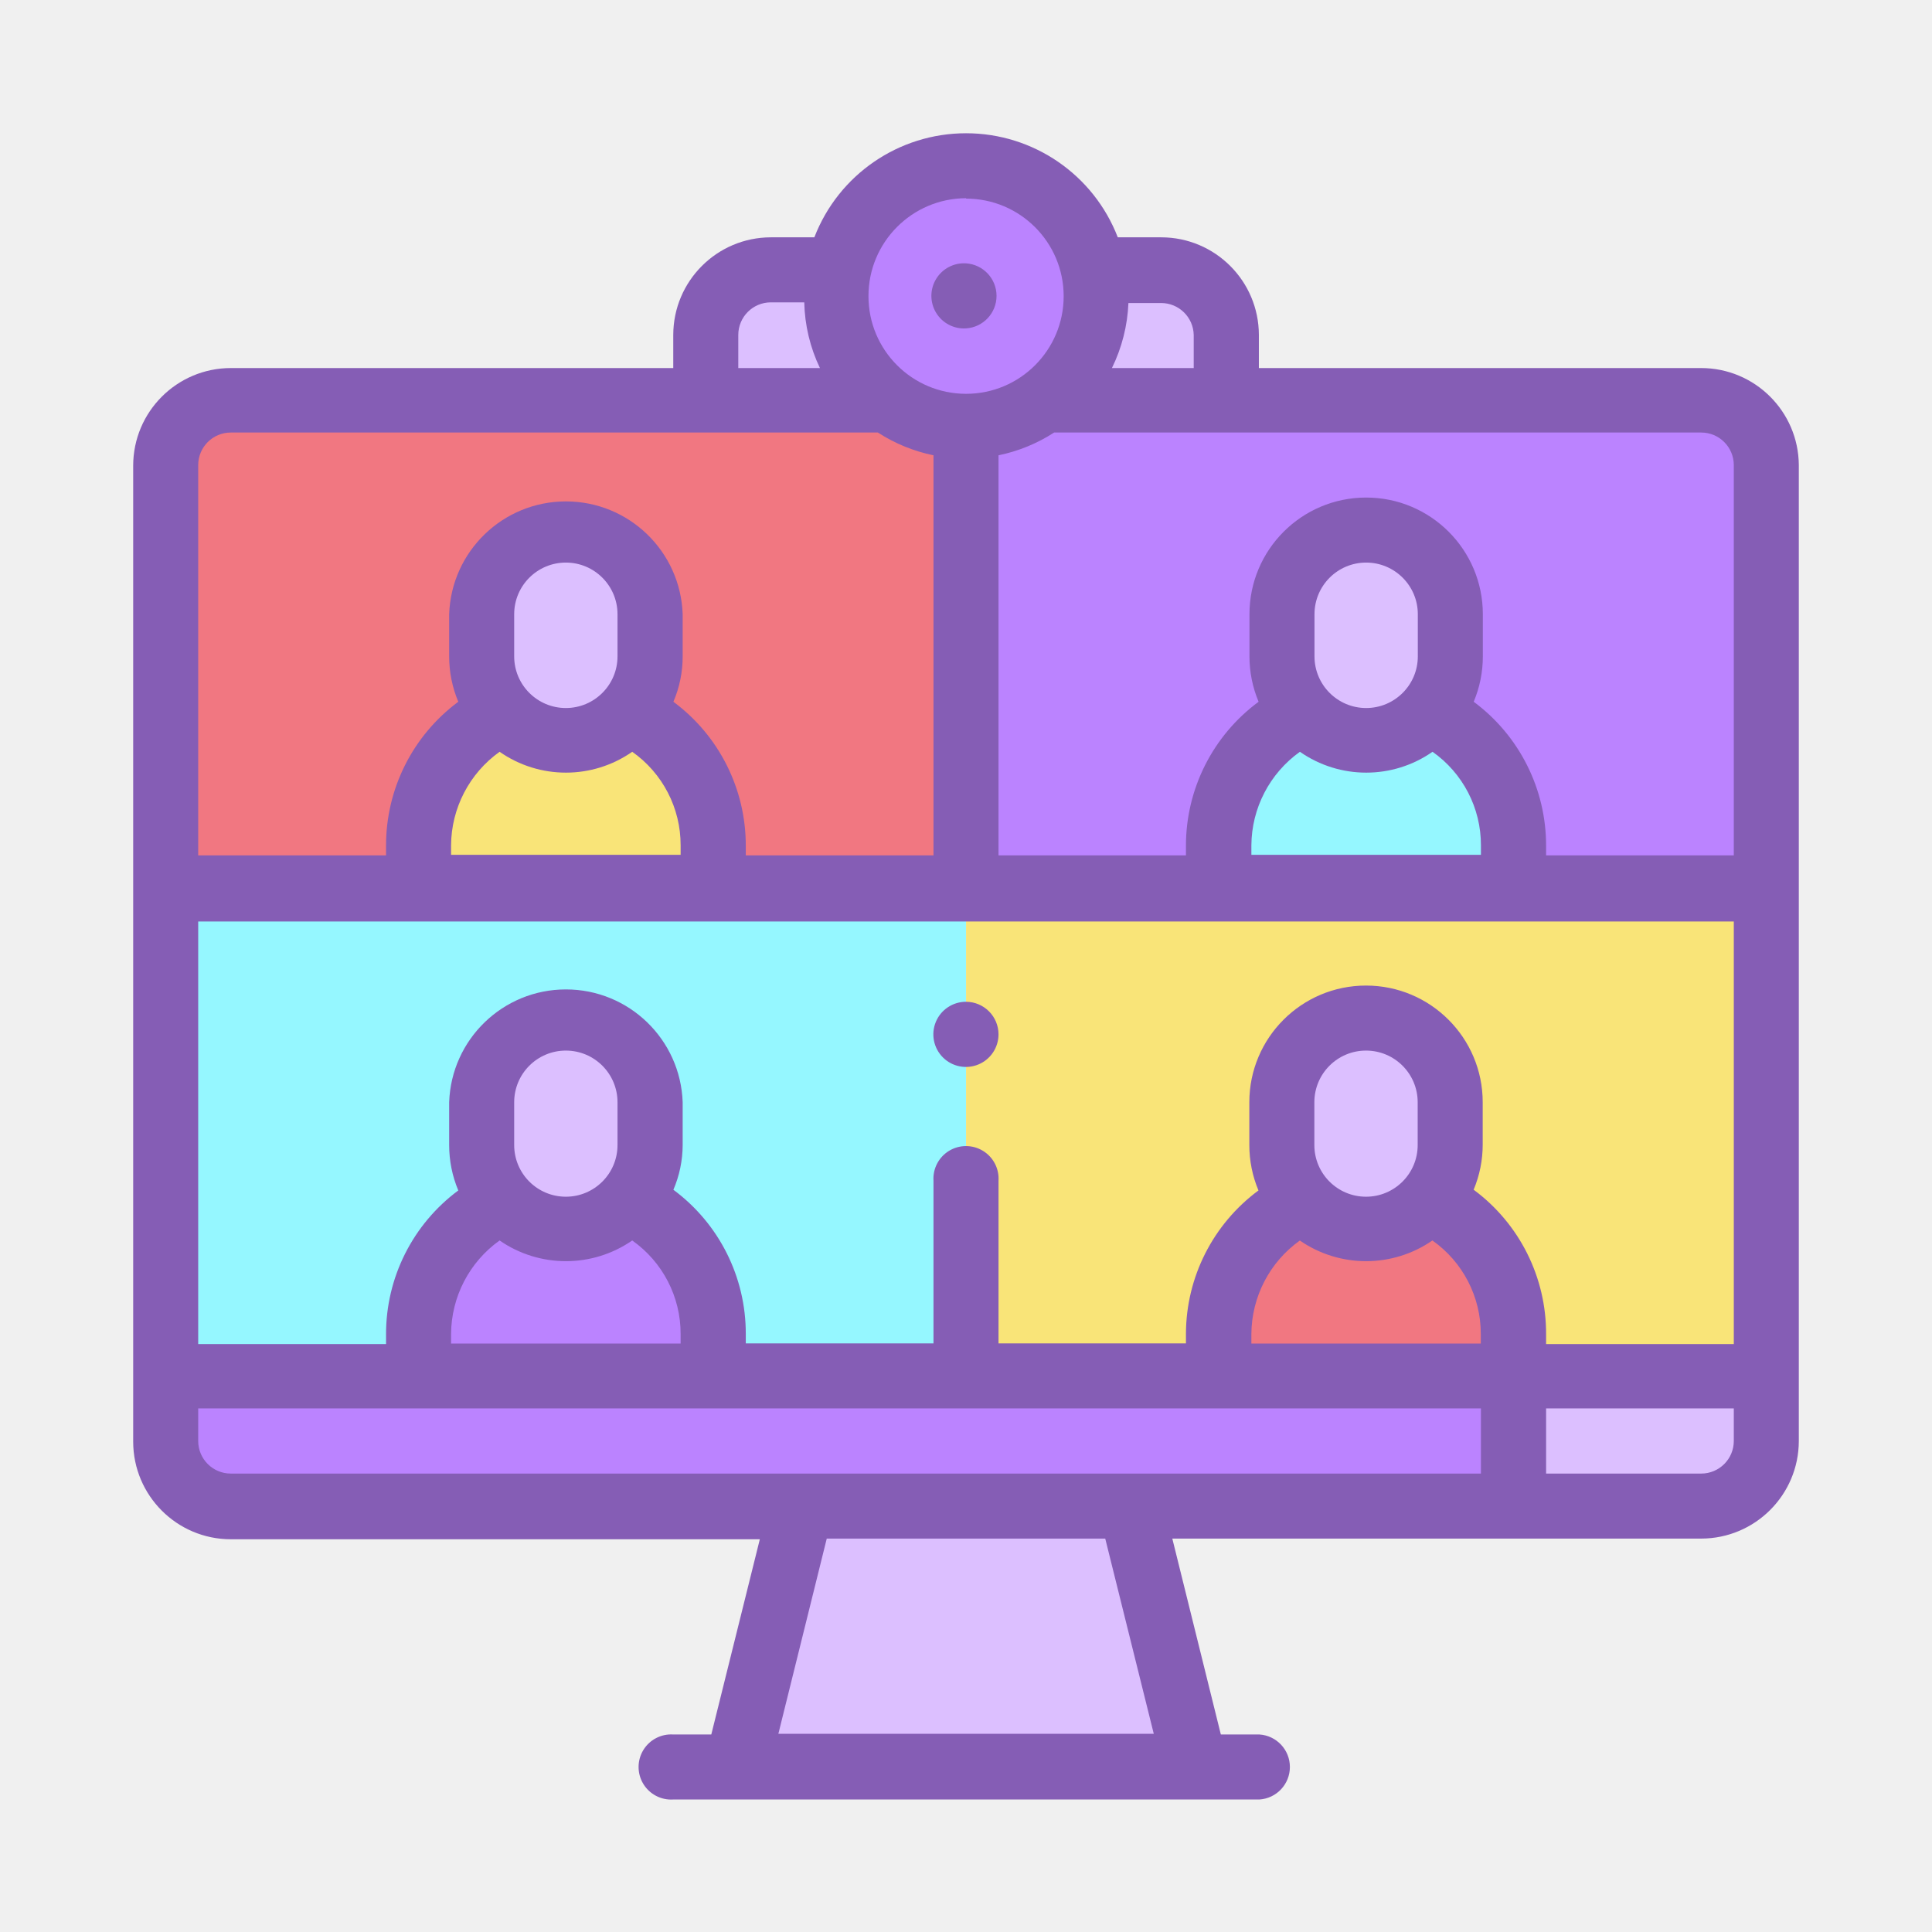
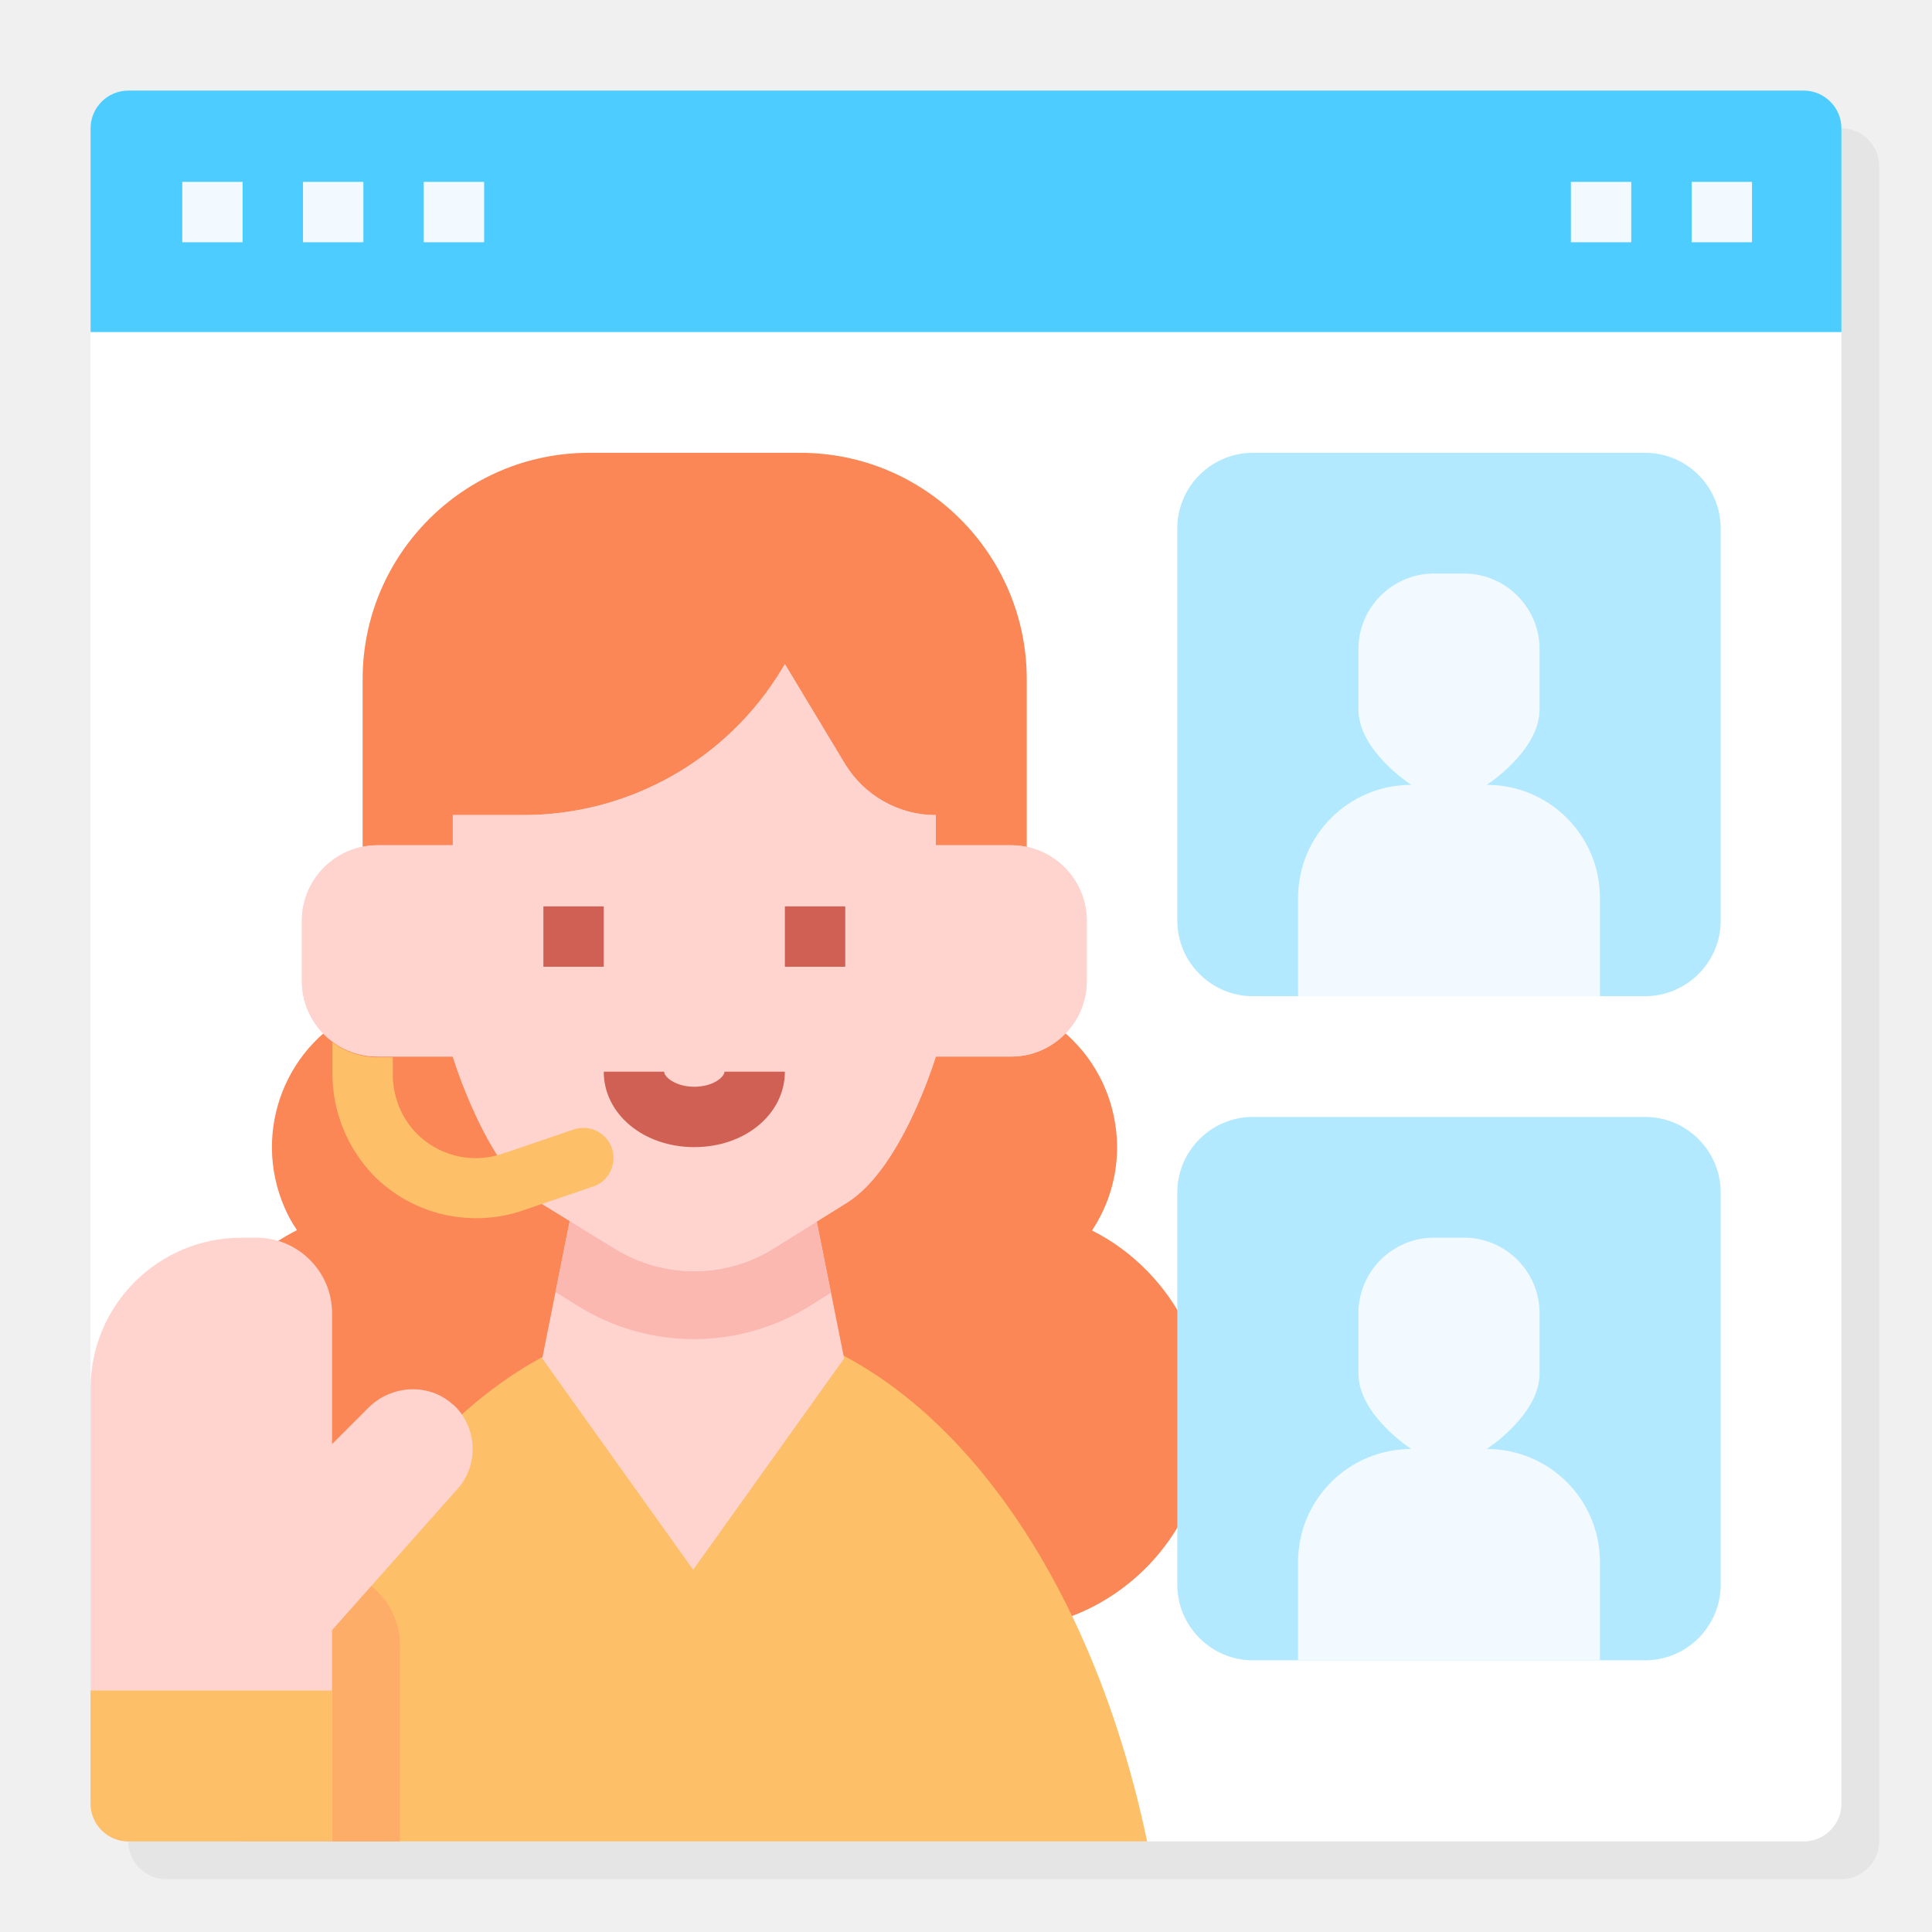
- <svg xmlns="http://www.w3.org/2000/svg" id="Capa_1" data-name="Capa 1" viewBox="0 0 141.73 141.73">
-   <defs>
-     <style>.cls-1{fill:#bb83ff;}.cls-1,.cls-2,.cls-3,.cls-4,.cls-5{fill-rule:evenodd;}.cls-2{fill:#dcbfff;}.cls-3{fill:#f9e478;}.cls-4{fill:#95f7ff;}.cls-5{fill:#f17781;}.cls-6{fill:#855db5;}</style>
-   </defs>
-   <path class="cls-1" d="M70.87,31.25a9.55,9.55,0,0,0,9.54-9.55,9.3,9.3,0,0,0-.19-1.91,9.55,9.55,0,0,0-18.71,0,10.06,10.06,0,0,0-.19,1.91,9.55,9.55,0,0,0,9.55,9.55Z" />
-   <path class="cls-2" d="M65.14,29.34a9.52,9.52,0,0,1-3.82-7.64,10.06,10.06,0,0,1,.19-1.91h-5a4.79,4.79,0,0,0-4.78,4.78v4.77Z" />
-   <path class="cls-2" d="M80.41,21.7a9.52,9.52,0,0,1-3.82,7.64H90V24.57a4.79,4.79,0,0,0-4.77-4.78h-5A9.3,9.3,0,0,1,80.41,21.7Z" />
-   <path class="cls-2" d="M47.69,45.06a6.18,6.18,0,0,0-12.36,0v3.09a6.18,6.18,0,0,0,12.36,0Z" />
-   <path class="cls-3" d="M46.1,52.27a6.14,6.14,0,0,1-9.18,0,10.84,10.84,0,0,0-6.22,9.78v3.09H52.32V62.05a10.84,10.84,0,0,0-6.22-9.78Z" />
-   <path class="cls-2" d="M47.69,80.86a6.18,6.18,0,0,0-12.36,0V84a6.18,6.18,0,0,0,12.36,0Z" />
-   <path class="cls-1" d="M46.1,88.07a6.14,6.14,0,0,1-9.18,0,10.83,10.83,0,0,0-6.22,9.78v3.09H52.32V97.85A10.83,10.83,0,0,0,46.1,88.07Z" />
-   <path class="cls-2" d="M106.4,45.06a6.18,6.18,0,0,0-12.36,0v3.09a6.18,6.18,0,0,0,12.36,0Z" />
-   <path class="cls-4" d="M104.81,52.27a6.14,6.14,0,0,1-9.18,0,10.84,10.84,0,0,0-6.22,9.78v3.09H111V62.05a10.84,10.84,0,0,0-6.22-9.78Z" />
-   <path class="cls-2" d="M106.4,80.86a6.18,6.18,0,0,0-12.36,0V84a6.18,6.18,0,0,0,12.36,0Z" />
-   <path class="cls-5" d="M104.81,88.07a6.14,6.14,0,0,1-9.18,0,10.83,10.83,0,0,0-6.22,9.78v3.09H111V97.85A10.83,10.83,0,0,0,104.81,88.07Z" />
-   <path class="cls-1" d="M70.87,100.94H12.16v4.77a4.78,4.78,0,0,0,4.77,4.77H111v-9.54H70.87Z" />
-   <path class="cls-2" d="M111,100.94v9.54H124.8a4.78,4.78,0,0,0,4.78-4.77v-4.77H111Z" />
-   <path class="cls-5" d="M52.32,65.14H70.87V31.25a9.49,9.49,0,0,1-5.73-1.91H16.93a4.79,4.79,0,0,0-4.77,4.77v31H30.7V62.05a10.84,10.84,0,0,1,6.22-9.78,6.16,6.16,0,0,1-1.59-4.12V45.06a6.18,6.18,0,0,1,12.36,0v3.09a6.11,6.11,0,0,1-1.59,4.12,10.84,10.84,0,0,1,6.22,9.78v3.09Z" />
-   <path class="cls-4" d="M70.87,65.14H12.16v35.8H30.7V97.85a10.83,10.83,0,0,1,6.22-9.78A6.16,6.16,0,0,1,35.33,84V80.86a6.18,6.18,0,0,1,12.36,0V84a6.13,6.13,0,0,1-1.59,4.12,10.83,10.83,0,0,1,6.22,9.78v3.09H70.87V65.14Z" />
-   <path class="cls-1" d="M70.87,31.25V65.14H89.41V62.05a10.84,10.84,0,0,1,6.22-9.78A6.11,6.11,0,0,1,94,48.15V45.06a6.18,6.18,0,0,1,12.36,0v3.09a6.11,6.11,0,0,1-1.59,4.12A10.84,10.84,0,0,1,111,62.05v3.09h18.55v-31a4.79,4.79,0,0,0-4.78-4.77H76.59a9.46,9.46,0,0,1-5.72,1.91Z" />
-   <path class="cls-3" d="M89.41,65.14H70.87v35.8H89.41V97.85a10.83,10.83,0,0,1,6.22-9.78A6.11,6.11,0,0,1,94,84V80.86a6.18,6.18,0,0,1,12.36,0V84a6.13,6.13,0,0,1-1.59,4.12A10.83,10.83,0,0,1,111,97.85v3.09h18.55V65.14H89.41Z" />
-   <path class="cls-2" d="M58.78,110.48H83l4.73,19.1H54.05Z" />
-   <path class="cls-6" d="M124.8,27H92.35V24.57a7.17,7.17,0,0,0-7.16-7.16H82a11.93,11.93,0,0,0-22.26,0H56.55a7.17,7.17,0,0,0-7.16,7.16V27H16.93a7.17,7.17,0,0,0-7.16,7.16v71.6a7.17,7.17,0,0,0,7.16,7.16H55.74l-3.56,14.32H49.39a2.39,2.39,0,1,0,0,4.77h43a2.39,2.39,0,0,0,0-4.77H89.56L86,112.87h38.8a7.17,7.17,0,0,0,7.16-7.16V34.11A7.17,7.17,0,0,0,124.8,27ZM104,84a3.79,3.79,0,0,1-7.58,0V80.86a3.79,3.79,0,0,1,7.58,0Zm-8.65,7a8.55,8.55,0,0,0,9.73,0,8.37,8.37,0,0,1,3.55,6.86v.7H91.8v-.7A8.49,8.49,0,0,1,95.36,91Zm12.75-3.71a8.57,8.57,0,0,0,.67-3.33V80.86a8.56,8.56,0,1,0-17.12,0V84a8.57,8.57,0,0,0,.67,3.33A13.12,13.12,0,0,0,87,97.85v.7H73.25V86.62a2.39,2.39,0,1,0-4.77,0V98.55H54.71v-.7A13.12,13.12,0,0,0,49.4,87.28,8.4,8.4,0,0,0,50.08,84V80.86a8.57,8.57,0,0,0-17.13,0V84a8.57,8.57,0,0,0,.67,3.33,13.11,13.11,0,0,0-5.3,10.57v.7H14.54v-31H127.19v31H113.42v-.7A13.12,13.12,0,0,0,108.11,87.28ZM45.3,84a3.79,3.79,0,0,1-7.58,0V80.86a3.79,3.79,0,0,1,7.58,0Zm-8.65,7a8.55,8.55,0,0,0,9.73,0,8.37,8.37,0,0,1,3.55,6.86v.7H33.09v-.7A8.49,8.49,0,0,1,36.65,91ZM45.3,48.15a3.79,3.79,0,0,1-7.58,0V45.06a3.79,3.79,0,0,1,7.58,0Zm-8.65,7a8.5,8.5,0,0,0,9.73,0,8.37,8.37,0,0,1,3.55,6.86v.7H33.09v-.7a8.5,8.5,0,0,1,3.56-6.86Zm67.36-7a3.79,3.79,0,0,1-7.58,0V45.06a3.79,3.79,0,0,1,7.58,0Zm-8.65,7a8.5,8.5,0,0,0,9.73,0,8.37,8.37,0,0,1,3.55,6.86v.7H91.8v-.7a8.5,8.5,0,0,1,3.56-6.86Zm31.83-21.08V62.75H113.42v-.7a13.12,13.12,0,0,0-5.31-10.57,8.57,8.57,0,0,0,.67-3.33V45.06a8.56,8.56,0,0,0-17.12,0v3.09a8.57,8.57,0,0,0,.67,3.33A13.12,13.12,0,0,0,87,62.05v.7H73.25V33.4a11.92,11.92,0,0,0,4.08-1.67H124.8A2.39,2.39,0,0,1,127.19,34.11ZM87.57,24.57V27h-6a11.92,11.92,0,0,0,1.21-4.77h2.4A2.39,2.39,0,0,1,87.57,24.57Zm-16.7-10a7.16,7.16,0,1,1-7.16,7.16A7.18,7.18,0,0,1,70.87,14.54ZM54.16,27V24.57a2.39,2.39,0,0,1,2.39-2.39H59A11.75,11.75,0,0,0,60.15,27ZM14.54,34.11a2.39,2.39,0,0,1,2.39-2.38H64.4a11.92,11.92,0,0,0,4.08,1.67V62.75H54.71v-.7A13.12,13.12,0,0,0,49.4,51.48a8.4,8.4,0,0,0,.68-3.33V45.06a8.57,8.57,0,0,0-17.13,0v3.09a8.57,8.57,0,0,0,.67,3.33,13.11,13.11,0,0,0-5.3,10.57v.7H14.54Zm0,71.6v-2.39h94.1v4.78H16.93a2.39,2.39,0,0,1-2.39-2.39Zm70.1,21.48H57.1l3.55-14.32H81.08ZM124.8,108.1H113.42v-4.78h13.77v2.39a2.39,2.39,0,0,1-2.39,2.39Z" />
-   <path class="cls-6" d="M70.87,24.09a2.39,2.39,0,0,0,0-4.77h0a2.39,2.39,0,1,0,0,4.77Z" />
-   <path class="cls-6" d="M70.87,73.49a2.39,2.39,0,1,0,2.38,2.39h0A2.39,2.39,0,0,0,70.87,73.49Z" />
+ <svg xmlns="http://www.w3.org/2000/svg" version="1.1" id="Flat" x="0px" y="0px" viewBox="0 0 512 512" style="enable-background:new 0 0 512 512;" xml:space="preserve">
+   <style type="text/css">
+ 	.st0{opacity:5.000000e-02;}
+ 	.st1{fill:#FFFFFF;}
+ 	.st2{fill:#4DCCFF;}
+ 	.st3{fill:#FB8656;}
+ 	.st4{fill:#FDBF67;}
+ 	.st5{fill:#FDAD67;}
+ 	.st6{fill:#FFD4CF;}
+ 	.st7{fill:#FBB8B0;}
+ 	.st8{fill:#D16054;}
+ 	.st9{fill:#F2FAFF;}
+ 	.st10{fill:#B3E9FF;}
+ </style>
+   <path class="st0" d="M488,34H44c-5.5,0-10,4.5-10,10v54v280v80v30c0,5.5,4.5,10,10,10h30h24h18h198h174c5.5,0,10-4.5,10-10V98V44  C498,38.5,493.5,34,488,34z" />
+   <path class="st1" d="M34,24h444c5.5,0,10,4.5,10,10v444c0,5.5-4.5,10-10,10H34c-5.5,0-10-4.5-10-10V34C24,28.5,28.5,24,34,24z" />
+   <path class="st2" d="M34,24h444c5.5,0,10,4.5,10,10v54l0,0H24l0,0V34C24,28.5,28.5,24,34,24z" />
+   <g>
+     <path class="st3" d="M289.4,326.1c12.2-18.4,7.1-43.3-11.3-55.5c-1.9-1.3-3.9-2.4-6-3.3V180c0-33.1-26.9-60-60-60h-56   c-33.1,0-60,26.9-60,60v87.3c-20.3,8.8-29.5,32.4-20.7,52.7c0.9,2.1,2,4.1,3.3,6c-27.6,14-38.6,47.7-24.6,75.3   c14,27.6,47.7,38.6,75.3,24.6c5.4-2.8,10.4-6.4,14.6-10.7c21.6,22.1,57.1,22.5,79.2,0.8c0.3-0.3,0.5-0.5,0.8-0.8   c21.7,22.1,57.1,22.4,79.2,0.8c22.1-21.7,22.4-57.1,0.8-79.2C299.7,332.4,294.8,328.8,289.4,326.1z" />
+     <path class="st4" d="M304,488c-16.9-80.8-64.2-138.9-120-138.9S80.9,407.2,64,488H304z" />
+     <path class="st5" d="M86,416h-2.3c-8.4,17.3-15.1,50.9-19.7,72h42v-52C106,425,97,416,86,416z" />
+     <path class="st6" d="M143.7,360l40,56l40-56l-8-40h-64L143.7,360z" />
+     <path class="st7" d="M215.7,320h-64l-4.5,22.4l6.1,3.8c18.8,11.6,42.5,11.6,61.3-0.1l5.6-3.5L215.7,320z" />
+     <path class="st6" d="M268,224h-20v-8h-0.1c-9.8,0-18.9-5.2-24-13.6L208,176l-0.7,1.2c-14.5,24.1-40.5,38.8-68.6,38.8H120v8h-20   c-11,0-20,9-20,20v16c0,11,9,20,20,20h20c0,0,9,30,23.7,39.1l19.2,11.8c13,8,29.3,8,42.2-0.1l19.4-12.1   C239.1,309.6,248,280,248,280h20c11,0,20-9,20-20v-16C288,233,279,224,268,224L268,224z" />
+     <path class="st6" d="M268,224h-20v-8h-0.1c-9.8,0-18.9-5.2-24-13.6L208,176l-0.7,1.2c-14.5,24.1-40.5,38.8-68.6,38.8H120v8h-20   c-11,0-20,9-20,20v16c0,11,9,20,20,20h20c0,0,9,30,23.7,39.1l19.2,11.8c13,8,29.3,8,42.2-0.1l19.4-12.1   C239.1,309.6,248,280,248,280h20c11,0,20-9,20-20v-16C288,233,279,224,268,224L268,224z" />
+     <path class="st8" d="M184,304c-13.5,0-24-8.8-24-20h16c0,1.4,3,4,8,4s8-2.6,8-4h16C208,295.2,197.5,304,184,304z" />
+     <path class="st8" d="M208,240.2h16v16h-16V240.2z" />
+     <path class="st8" d="M144,240.2h16v16h-16V240.2z" />
+     <g>
+       <path class="st9" d="M48.3,48.2h16v16h-16V48.2z" />
+       <path class="st9" d="M80.3,48.2h16v16h-16V48.2z" />
+       <path class="st9" d="M112.3,48.2h16v16h-16L112.3,48.2z" />
+       <path class="st9" d="M416.3,48.2h16v16h-16V48.2z" />
+       <path class="st9" d="M448.3,48.2h16v16h-16V48.2z" />
+     </g>
+     <path class="st4" d="M162.3,304.7c-1.2-4.2-5.6-6.7-9.8-5.5c-0.1,0-0.3,0.1-0.4,0.1l-17.6,6c-0.2,0.1-0.4,0.1-0.7,0.2   c-11.4,4.3-24.1-1.5-28.3-12.9c-0.9-2.5-1.4-5.1-1.4-7.7v-4.7h-4c-4.3,0-8.5-1.4-12-4v8c-0.1,10.2,3.9,20.1,11,27.4   c10.4,10.5,26.1,14,40,9l18.2-6.2C161.2,313.1,163.4,308.8,162.3,304.7L162.3,304.7z" />
+     <g>
+       <path class="st10" d="M332,120h104c11,0,20,9,20,20v104c0,11-9,20-20,20H332c-11,0-20-9-20-20V140C312,129,321,120,332,120z" />
+       <path class="st9" d="M394,208c0,0,14-9,14-20v-16c0-11-9-20-20-20h-8c-11,0-20,9-20,20v16c0,11,14,20,14,20c-16.6,0-30,13.4-30,30    l0,0v26h80v-26C424,221.4,410.6,208,394,208L394,208z" />
+     </g>
+     <g>
+       <path class="st10" d="M332,296h104c11,0,20,9,20,20v104c0,11-9,20-20,20H332c-11,0-20-9-20-20V316C312,305,321,296,332,296z" />
+       <path class="st9" d="M394,384c0,0,14-9,14-20v-16c0-11-9-20-20-20h-8c-11,0-20,9-20,20v16c0,11,14,20,14,20c-16.6,0-30,13.4-30,30    l0,0v26h80v-26C424,397.4,410.6,384,394,384L394,384z" />
+     </g>
+     <path class="st6" d="M120,372.2c-6.4-5.8-16.3-5.2-22.4,0.9l-9.6,9.6V348c0-11-9-20-20-20h-4c-22.1,0-40,17.9-40,40v110   c0,5.5,4.5,10,10,10h54v-56l32.6-36.7c6.2-6.2,6.2-16.4,0-22.6C120.4,372.5,120.2,372.3,120,372.2z" />
+     <path class="st4" d="M24,478c0,5.5,4.5,10,10,10h54v-40H24V478z" />
+   </g>
</svg>
